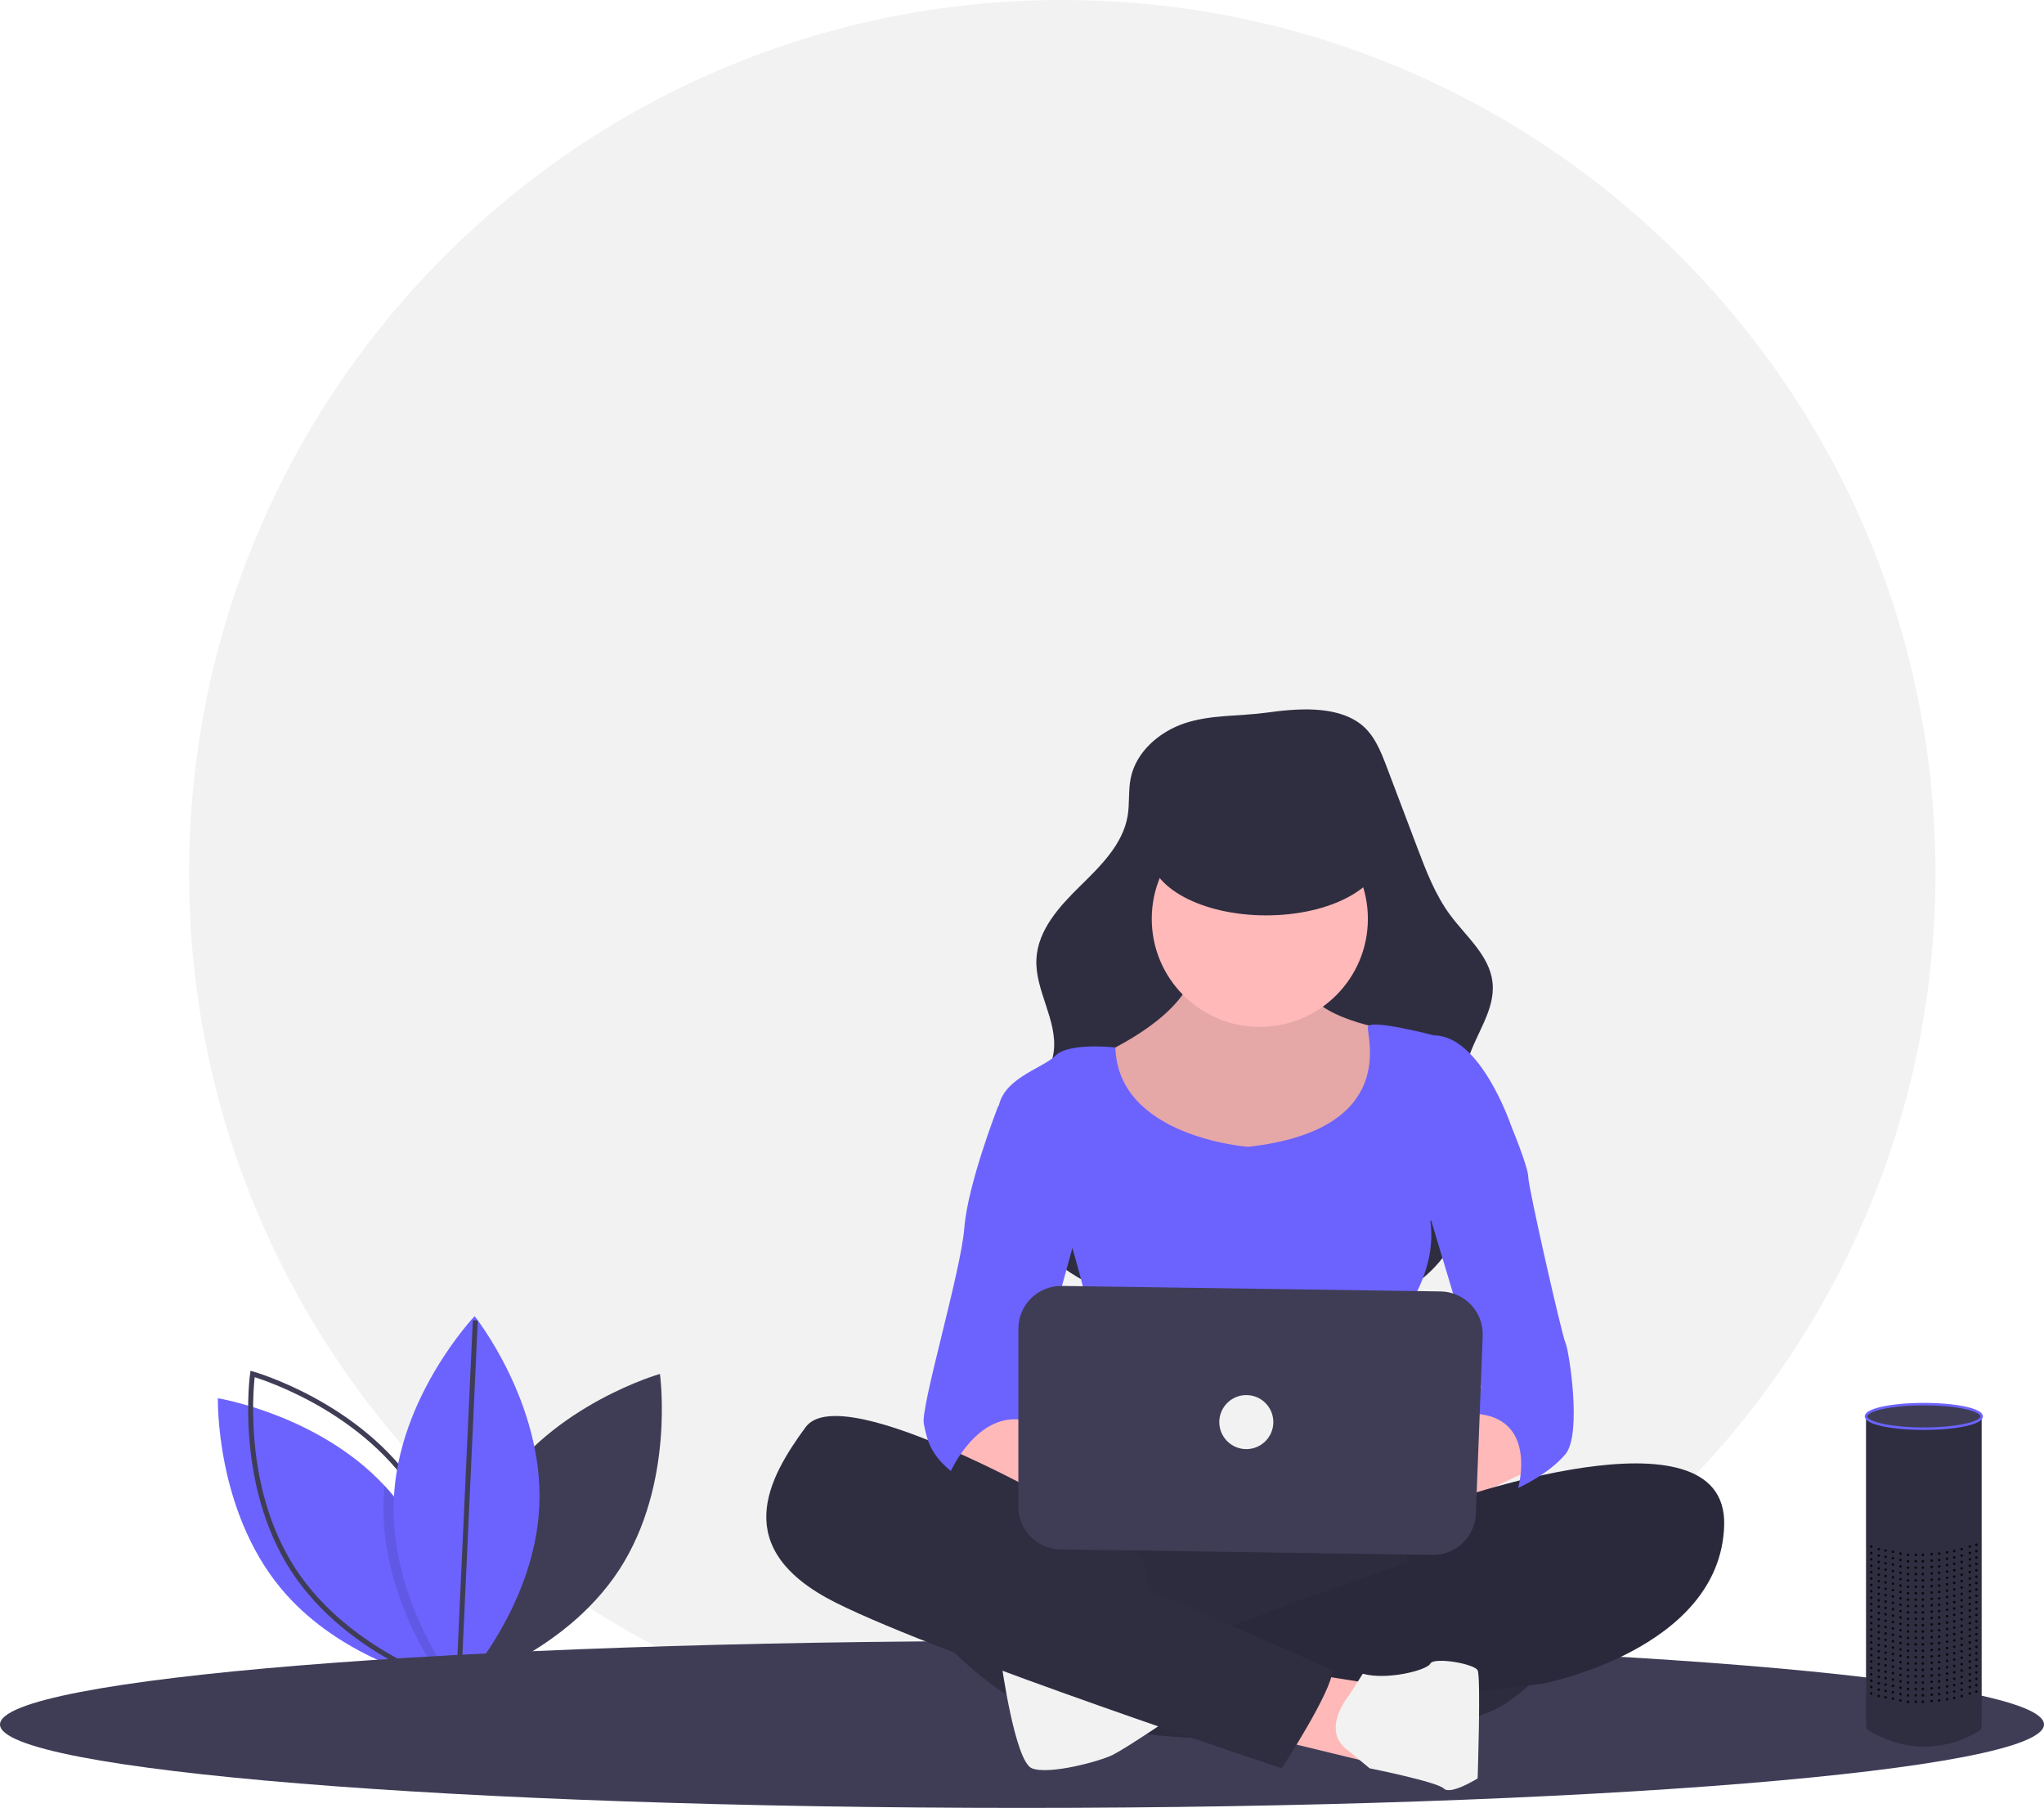
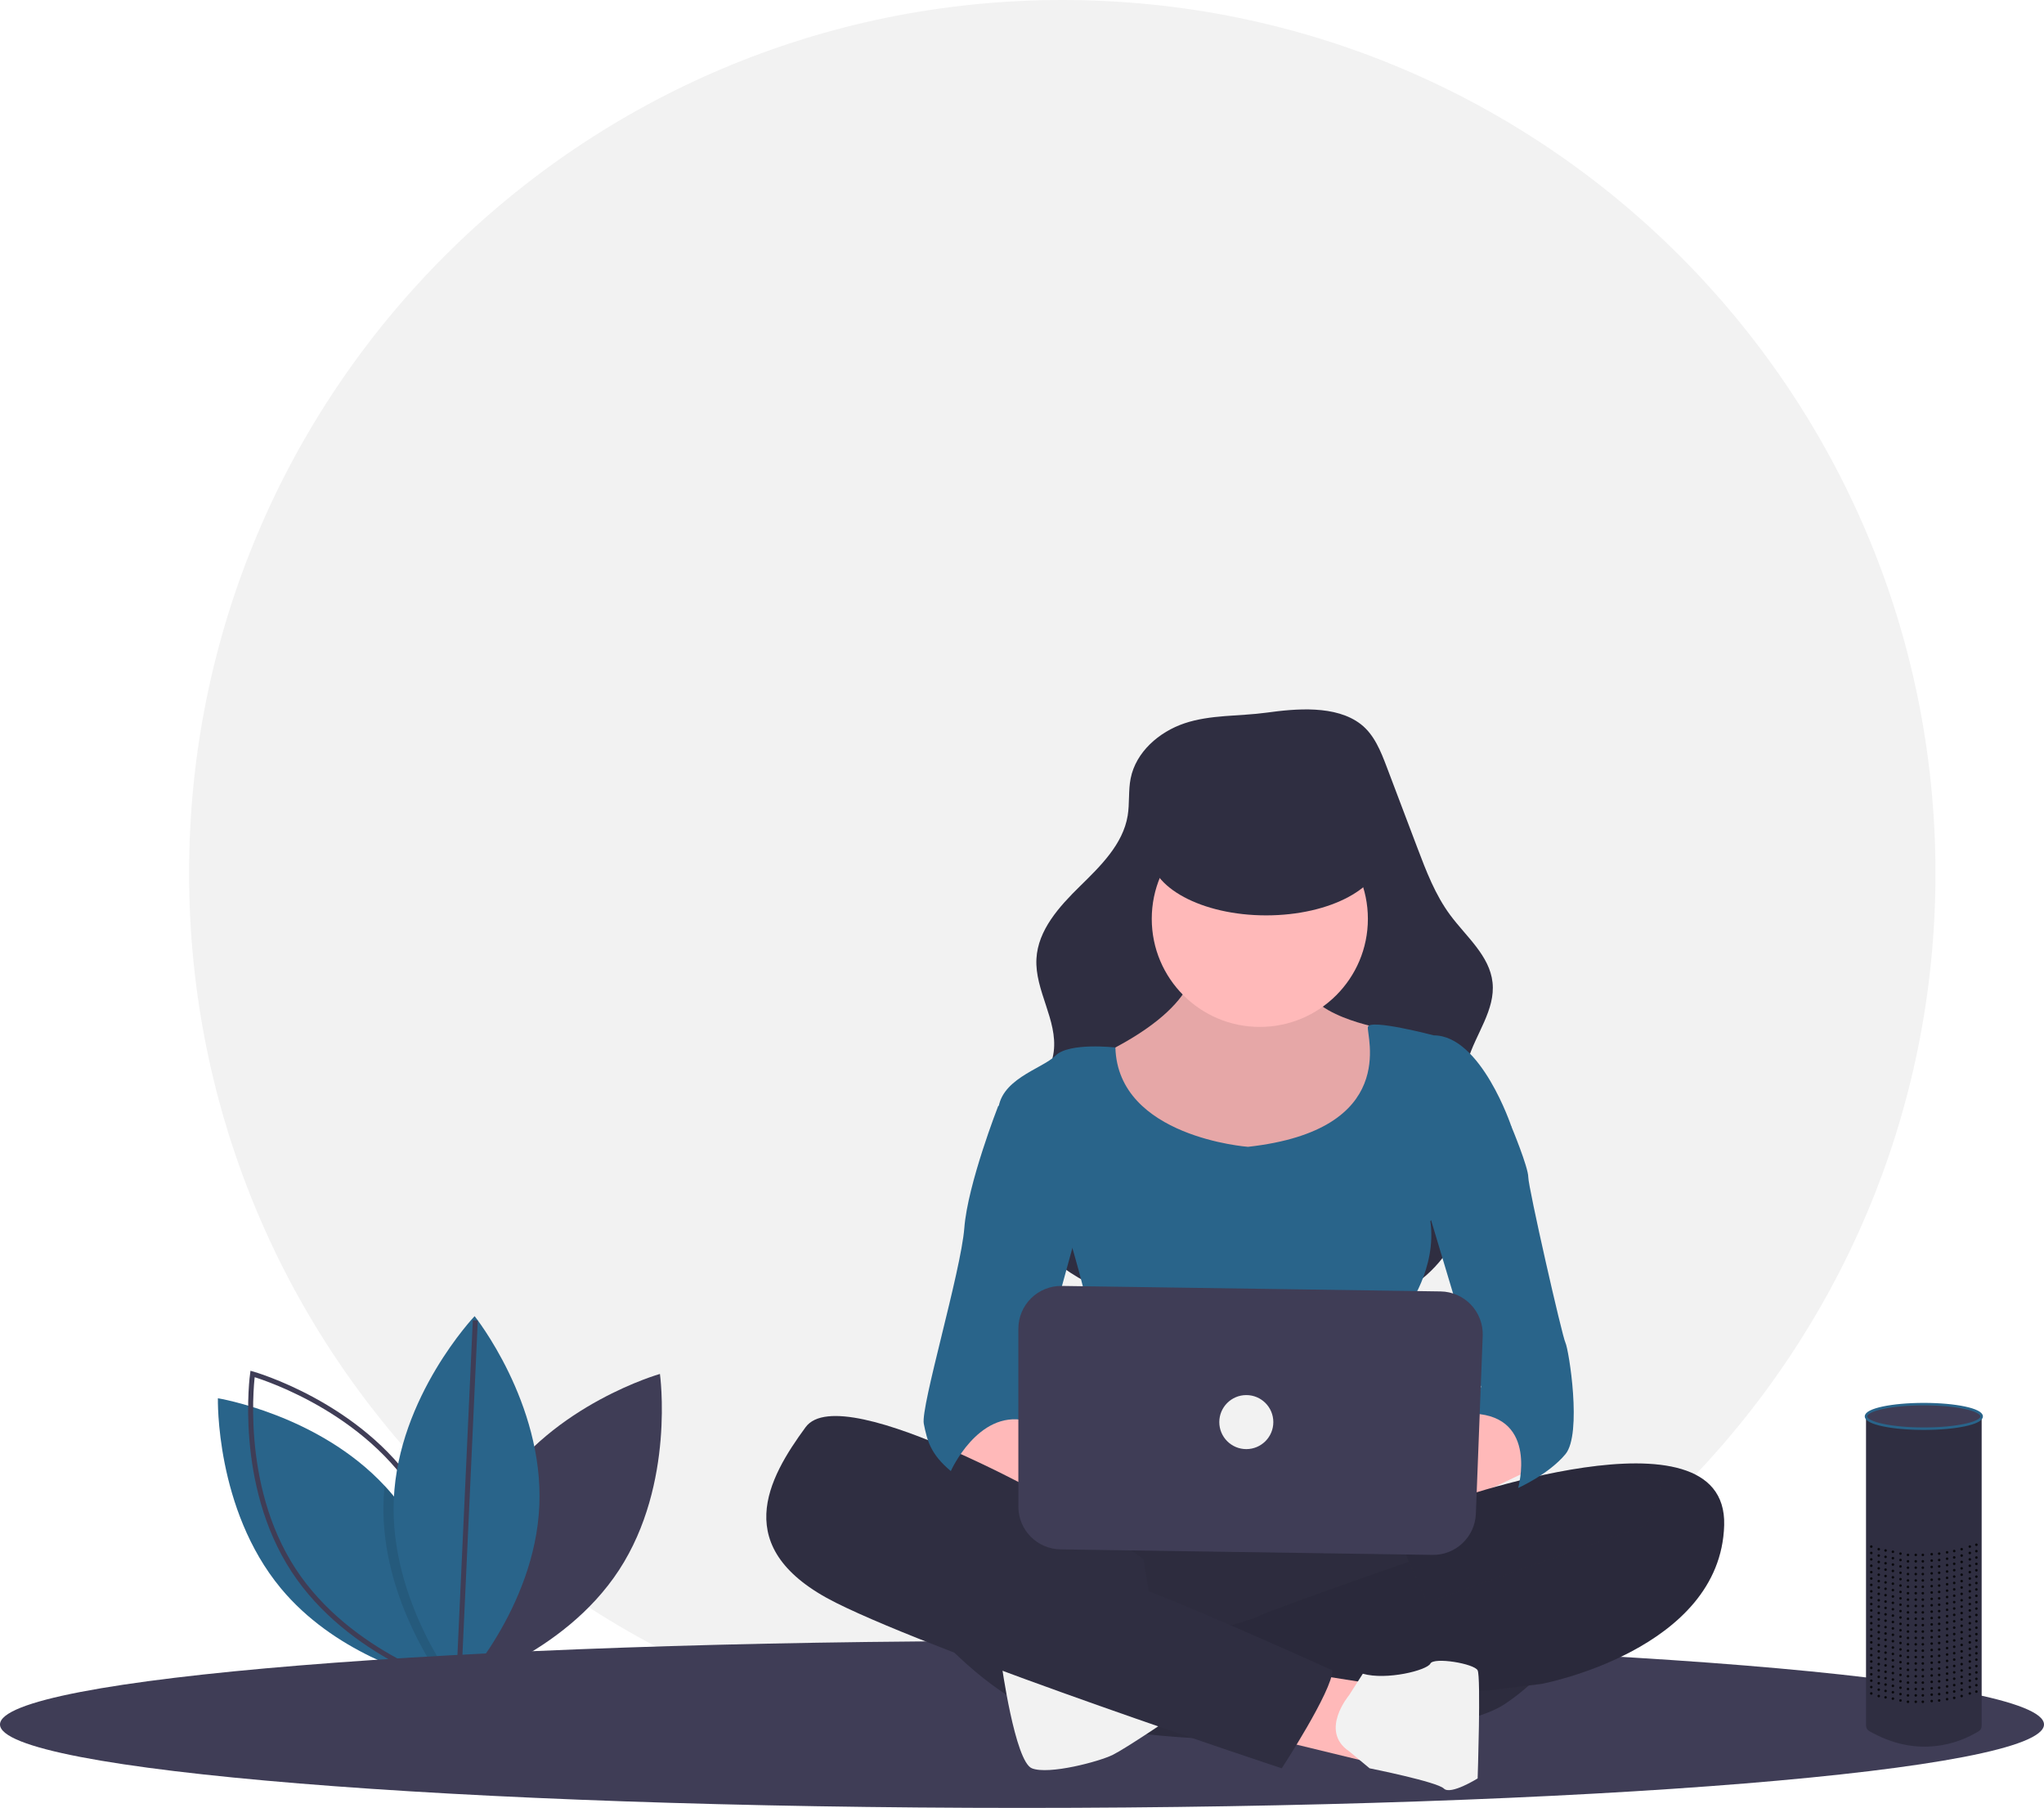
<svg xmlns="http://www.w3.org/2000/svg" id="e4ebe004-ac85-4249-bdf7-a9685d9ba22f" data-name="Layer 1" width="820" height="725.174" viewBox="0 0 820 725.174">
  <circle cx="426.16" cy="350.304" r="350.304" fill="#f2f2f2" />
  <path d="M389.416,685.212c-22.565,34.604-16.382,78.617-16.382,78.617s42.768-12.092,65.333-46.697S454.749,638.515,454.749,638.515,411.981,650.608,389.416,685.212Z" transform="translate(-190 -87.41324)" fill="#3f3d56" />
-   <path d="M372.914,763.426s-.549-.088-1.56-.292c-.806-.164-1.917-.397-3.273-.719-12.12-2.858-44.343-12.517-65.41-37.915-26.367-31.802-25.257-76.233-25.257-76.233s40.317,6.551,66.883,35.11q1.727,1.841,3.36,3.816c22.943,27.671,25.082,64.902,25.251,74.106C372.932,762.678,372.914,763.426,372.914,763.426Z" transform="translate(-190 -87.41324)" fill="#6c63ff" />
+   <path d="M372.914,763.426s-.549-.088-1.56-.292c-.806-.164-1.917-.397-3.273-.719-12.12-2.858-44.343-12.517-65.41-37.915-26.367-31.802-25.257-76.233-25.257-76.233s40.317,6.551,66.883,35.11q1.727,1.841,3.36,3.816c22.943,27.671,25.082,64.902,25.251,74.106C372.932,762.678,372.914,763.426,372.914,763.426Z" transform="translate(-190 -87.41324)" fill="#29648a" />
  <path d="M356.652,685.212c22.565,34.604,16.382,78.617,16.382,78.617s-42.768-12.092-65.333-46.697-16.382-78.617-16.382-78.617S334.087,650.608,356.652,685.212Z" transform="translate(-190 -87.41324)" fill="none" stroke="#3f3d56" stroke-miterlimit="10" stroke-width="2" />
  <path d="M372.908,761.299c-.596.719-1.122,1.332-1.554,1.835-.958,1.093-1.502,1.666-1.502,1.666s-.66-.83-1.771-2.384c-6.095-8.497-25.701-38.71-24.188-73.609q.123-2.744.403-5.429,1.727,1.841,3.36,3.816C370.6,714.864,372.739,752.095,372.908,761.299Z" transform="translate(-190 -87.41324)" opacity="0.1" />
-   <path d="M406.366,691.33C404.583,732.603,373.945,764.8,373.945,764.8s-27.746-34.72-25.962-75.993,32.421-73.47,32.421-73.47S408.15,650.057,406.366,691.33Z" transform="translate(-190 -87.41324)" fill="#6c63ff" />
+   <path d="M406.366,691.33C404.583,732.603,373.945,764.8,373.945,764.8s-27.746-34.72-25.962-75.993,32.421-73.47,32.421-73.47S408.15,650.057,406.366,691.33Z" transform="translate(-190 -87.41324)" fill="#29648a" />
  <line x1="183.945" y1="676.218" x2="190.681" y2="529.608" fill="none" stroke="#3f3d56" stroke-miterlimit="10" stroke-width="2" />
  <ellipse cx="410" cy="691.704" rx="410" ry="33.469" fill="#3f3d56" />
  <path d="M665.161,377.554c-10.222,3.452-19.482,11.526-21.575,22.11-.97,4.906-.375,10.006-1.192,14.94-1.894,11.443-10.876,20.182-19.161,28.3s-16.84,17.55-17.445,29.132c-.662,12.684,8.536,24.566,6.945,37.167-1.849,14.639-17.312,24.126-21.134,38.378-2.552,9.517.575,19.768,5.721,28.171,9.806,16.012,26.566,26.883,44.415,32.711s36.858,7.054,55.633,7.25c22.861.24,47.682-1.723,64.858-16.811a51.959,51.959,0,0,0,17.249-33.826c1.632-17.477-5.663-35.536-.631-52.352,3.167-10.583,11.108-20.249,9.922-31.232-1.159-10.739-10.538-18.351-16.972-27.026-6.008-8.1-9.653-17.666-13.226-27.097L746.345,395.101c-2.403-6.343-5.042-13.015-10.397-17.178-10.026-7.794-26.147-6.263-37.871-4.655C687.201,374.759,675.62,374.022,665.161,377.554Z" transform="translate(-190 -87.41324)" fill="#2f2e41" />
  <path d="M668.99,471.55s5.419,17.612-35.224,37.934,4.064,41.998,4.064,41.998l47.417,10.838s48.772-6.774,54.191-14.902,14.902-35.224,12.193-39.288A63.342,63.342,0,0,0,744.857,500s-32.515-5.419-31.16-20.322S668.99,471.55,668.99,471.55Z" transform="translate(-190 -87.41324)" fill="#ffb9b9" />
  <path d="M668.99,471.55s5.419,17.612-35.224,37.934,4.064,41.998,4.064,41.998l47.417,10.838s48.772-6.774,54.191-14.902,14.902-35.224,12.193-39.288A63.342,63.342,0,0,0,744.857,500s-32.515-5.419-31.16-20.322S668.99,471.55,668.99,471.55Z" transform="translate(-190 -87.41324)" opacity="0.1" />
  <circle cx="505.408" cy="368.557" r="43.353" fill="#ffb9b9" />
-   <path d="M690.666,547.417s-52.211-3.818-53.201-39.843c0,0-18.602-2.155-24.021,3.264s-23.031,9.483-23.031,23.031,29.805,54.191,29.805,54.191,16.257,54.191,9.483,63.674-8.129,33.869-8.129,33.869,67.739-5.419,78.577,0,54.191,5.419,56.9,0S754.34,612.446,754.34,612.446s12.193-16.257,9.483-35.224l32.514-37.934s-12.193-36.579-31.16-36.579c0,0-25.741-6.774-26.418-3.387S751.631,540.643,690.666,547.417Z" transform="translate(-190 -87.41324)" fill="#6c63ff" />
+   <path d="M690.666,547.417s-52.211-3.818-53.201-39.843c0,0-18.602-2.155-24.021,3.264s-23.031,9.483-23.031,23.031,29.805,54.191,29.805,54.191,16.257,54.191,9.483,63.674-8.129,33.869-8.129,33.869,67.739-5.419,78.577,0,54.191,5.419,56.9,0S754.34,612.446,754.34,612.446s12.193-16.257,9.483-35.224l32.514-37.934s-12.193-36.579-31.16-36.579c0,0-25.741-6.774-26.418-3.387S751.631,540.643,690.666,547.417Z" transform="translate(-190 -87.41324)" fill="#29648a" />
  <path d="M568.737,666.637s12.193,18.967,43.353,23.031,36.579-6.774,33.869-9.483-35.224-14.902-35.224-14.902l-18.967-14.902Z" transform="translate(-190 -87.41324)" fill="#ffb9b9" />
  <path d="M790.919,650.38,755.695,670.701s-46.062-2.71-28.45,10.838,50.127,8.129,50.127,8.129l31.16-14.902Z" transform="translate(-190 -87.41324)" fill="#ffb9b9" />
  <path d="M614.799,685.604s-32.515,79.931,6.774,92.124,147.67,9.483,172.056-6.774,31.16-37.934,27.095-44.707-31.16-25.741-50.127-27.095S614.799,685.604,614.799,685.604Z" transform="translate(-190 -87.41324)" fill="#2f2e41" />
  <path d="M614.799,685.604s-32.515,79.931,6.774,92.124,147.67,9.483,172.056-6.774,31.16-37.934,27.095-44.707-31.16-25.741-50.127-27.095S614.799,685.604,614.799,685.604Z" transform="translate(-190 -87.41324)" opacity="0.05" />
  <path d="M768.277,690.57s114.767-41.545,113.412,8.582-73.158,63.674-73.158,63.674l-21.676,2.71L667.635,769.599s4.064-21.676-5.419-24.386c0,0,31.16-8.129,32.515-9.483s78.577-28.45,83.996-29.805,21.676-12.193,33.869-10.838c0,0,13.548-10.838,28.45-8.129L799.048,689.668Z" transform="translate(-190 -87.41324)" fill="#2f2e41" />
  <path d="M768.277,690.57s114.767-41.545,113.412,8.582-73.158,63.674-73.158,63.674l-21.676,2.71L667.635,769.599s4.064-21.676-5.419-24.386c0,0,31.16-8.129,32.515-9.483s78.577-28.45,83.996-29.805,21.676-12.193,33.869-10.838c0,0,13.548-10.838,28.45-8.129L799.048,689.668Z" transform="translate(-190 -87.41324)" opacity="0.1" />
  <polygon points="558 609.885 572.469 642.898 660.529 611.738 667.303 594.126 644.272 590.062 597.97 598.19 577.888 603.61 558 609.885" fill="#2f2e41" />
  <polygon points="558 609.885 572.469 642.898 660.529 611.738 667.303 594.126 644.272 590.062 597.97 598.19 577.888 603.61 558 609.885" opacity="0.1" />
  <path d="M560.608,737.085s25.741,32.515,55.546,40.643,46.062-2.71,46.062-2.71L652.732,737.085l-4.064-24.386-17.612-12.193-35.224-16.257-41.998-13.548s-17.612-2.71-17.612,0,16.257,43.353,16.257,43.353Z" transform="translate(-190 -87.41324)" fill="#2f2e41" />
  <path d="M591.768,754.697s5.419,39.288,12.193,41.998,27.095-2.71,32.514-5.419,23.839-15.211,23.839-15.211S595.832,751.987,591.768,754.697Z" transform="translate(-190 -87.41324)" fill="#f2f2f2" />
  <polygon points="525.052 671.348 550.793 675.412 548.083 706.572 512.18 697.851 525.052 671.348" fill="#ffb9b9" />
  <path d="M731.18,767.433s-12.064,14.359.129,22.488l8.129,6.774s27.095,5.419,29.805,8.129,13.548-4.064,13.548-4.064,1.355-40.643,0-43.353-17.612-5.419-18.967-2.71-17.612,6.774-27.095,4.064Z" transform="translate(-190 -87.41324)" fill="#f2f2f2" />
  <path d="M622.928,695.087S528.094,639.541,513.191,659.863s-31.16,48.772,12.193,70.448,178.83,66.384,178.83,66.384,20.322-31.16,20.322-39.288c0,0-71.803-32.515-83.996-35.224s-60.965-33.869-67.739-36.579-16.257-10.838-16.257-10.838Z" transform="translate(-190 -87.41324)" fill="#2f2e41" />
-   <path d="M595.832,527.095l-5.419,4.064s-12.193,31.16-13.548,48.772-17.612,71.803-16.257,78.577,2.71,12.193,10.838,18.967c0,0,10.838-24.386,29.805-20.322l23.031-83.996Z" transform="translate(-190 -87.41324)" fill="#6c63ff" />
-   <path d="M785.5,527.095,796.338,539.288s6.774,16.257,6.774,20.322,13.548,63.674,14.902,66.384,6.774,36.579,0,44.707-18.967,13.548-18.967,13.548,8.129-28.45-17.612-29.805l2.71-10.838-24.386-81.286Z" transform="translate(-190 -87.41324)" fill="#6c63ff" />
+   <path d="M595.832,527.095l-5.419,4.064s-12.193,31.16-13.548,48.772-17.612,71.803-16.257,78.577,2.71,12.193,10.838,18.967c0,0,10.838-24.386,29.805-20.322l23.031-83.996Z" transform="translate(-190 -87.41324)" fill="#29648a" />
+   <path d="M785.5,527.095,796.338,539.288s6.774,16.257,6.774,20.322,13.548,63.674,14.902,66.384,6.774,36.579,0,44.707-18.967,13.548-18.967,13.548,8.129-28.45-17.612-29.805l2.71-10.838-24.386-81.286Z" transform="translate(-190 -87.41324)" fill="#29648a" />
  <path d="M598.542,620.37v71.361A17.157,17.157,0,0,0,615.444,708.885l149.238,2.211a17.157,17.157,0,0,0,17.398-16.495l2.745-71.369a17.157,17.157,0,0,0-16.895-17.814l-151.983-2.203A17.157,17.157,0,0,0,598.542,620.37Z" transform="translate(-190 -87.41324)" fill="#3f3d56" />
  <ellipse cx="507.95" cy="342.039" rx="46.665" ry="25.127" fill="#2f2e41" />
  <circle cx="499.989" cy="570.418" r="10.838" fill="#f2f2f2" />
  <path d="M984.99,655.635V779.402c0,2.126-1.144,2.43-3.004,3.461-6.274,3.48-21.74,9.68-40.308-.133-1.906-1.007-3.08-1.348-3.08-3.504V656.428S962.19,665.944,984.99,655.635Z" transform="translate(-190 -87.41324)" fill="#2f2e41" />
-   <ellipse cx="771.794" cy="568.138" rx="23.196" ry="4.926" fill="#3f3d56" stroke="#6c63ff" stroke-miterlimit="10" />
+   <ellipse cx="771.794" cy="568.138" rx="23.196" ry="4.926" fill="#3f3d56" stroke="#29648a" stroke-miterlimit="10" />
  <g opacity="0.8">
    <circle cx="792.877" cy="619.616" r="0.52" />
    <circle cx="790.235" cy="620.355" r="0.52" />
    <circle cx="786.971" cy="621.395" r="0.52" />
    <circle cx="781.118" cy="622.656" r="0.52" />
    <circle cx="774.948" cy="623.403" r="0.52" />
    <circle cx="768.557" cy="623.697" r="0.52" />
    <circle cx="759.384" cy="622.436" r="0.52" />
    <circle cx="762.423" cy="623.177" r="0.52" />
    <circle cx="753.707" cy="621.395" r="0.52" />
    <circle cx="756.441" cy="621.916" r="0.52" />
    <circle cx="750.71" cy="620.355" r="0.52" />
    <circle cx="783.982" cy="622.136" r="0.52" />
    <circle cx="777.944" cy="623.177" r="0.52" />
    <circle cx="771.391" cy="623.697" r="0.52" />
    <circle cx="765.43" cy="623.697" r="0.52" />
  </g>
  <g opacity="0.8">
    <circle cx="792.877" cy="622.177" r="0.52" />
    <circle cx="790.235" cy="622.916" r="0.52" />
    <circle cx="786.971" cy="623.956" r="0.52" />
    <circle cx="781.118" cy="625.217" r="0.52" />
    <circle cx="774.948" cy="625.964" r="0.52" />
    <circle cx="768.557" cy="626.258" r="0.52" />
    <circle cx="759.384" cy="624.997" r="0.52" />
    <circle cx="762.423" cy="625.738" r="0.52" />
    <circle cx="753.707" cy="623.956" r="0.52" />
    <circle cx="756.441" cy="624.477" r="0.52" />
    <circle cx="750.71" cy="622.916" r="0.52" />
    <circle cx="783.982" cy="624.697" r="0.52" />
    <circle cx="777.944" cy="625.738" r="0.52" />
    <circle cx="771.391" cy="626.258" r="0.52" />
    <circle cx="765.43" cy="626.258" r="0.52" />
  </g>
  <g opacity="0.8">
    <circle cx="792.877" cy="624.738" r="0.52" />
    <circle cx="790.235" cy="625.477" r="0.52" />
    <circle cx="786.971" cy="626.517" r="0.52" />
    <circle cx="781.118" cy="627.778" r="0.52" />
    <circle cx="774.948" cy="628.525" r="0.52" />
    <circle cx="768.557" cy="628.819" r="0.52" />
    <circle cx="759.384" cy="627.558" r="0.52" />
    <circle cx="762.423" cy="628.299" r="0.52" />
    <circle cx="753.707" cy="626.517" r="0.52" />
    <circle cx="756.441" cy="627.038" r="0.52" />
    <circle cx="750.71" cy="625.477" r="0.52" />
    <circle cx="783.982" cy="627.258" r="0.52" />
    <circle cx="777.944" cy="628.299" r="0.52" />
    <circle cx="771.391" cy="628.819" r="0.52" />
    <circle cx="765.43" cy="628.819" r="0.52" />
  </g>
  <g opacity="0.8">
    <circle cx="792.877" cy="627.299" r="0.52" />
    <circle cx="790.235" cy="628.038" r="0.52" />
    <circle cx="786.971" cy="629.079" r="0.52" />
    <circle cx="781.118" cy="630.339" r="0.52" />
    <circle cx="774.948" cy="631.087" r="0.52" />
    <circle cx="768.557" cy="631.38" r="0.52" />
    <circle cx="759.384" cy="630.119" r="0.52" />
    <circle cx="762.423" cy="630.86" r="0.52" />
    <circle cx="753.707" cy="629.079" r="0.52" />
    <circle cx="756.441" cy="629.599" r="0.52" />
    <circle cx="750.71" cy="628.038" r="0.52" />
    <circle cx="783.982" cy="629.819" r="0.52" />
    <circle cx="777.944" cy="630.86" r="0.52" />
    <circle cx="771.391" cy="631.38" r="0.52" />
    <circle cx="765.43" cy="631.38" r="0.52" />
  </g>
  <g opacity="0.8">
    <circle cx="792.877" cy="629.86" r="0.52" />
    <circle cx="790.235" cy="630.599" r="0.52" />
    <circle cx="786.971" cy="631.64" r="0.52" />
    <circle cx="781.118" cy="632.9" r="0.52" />
    <circle cx="774.948" cy="633.648" r="0.52" />
    <circle cx="768.557" cy="633.941" r="0.52" />
    <circle cx="759.384" cy="632.68" r="0.52" />
    <circle cx="762.423" cy="633.421" r="0.52" />
    <circle cx="753.707" cy="631.64" r="0.52" />
    <circle cx="756.441" cy="632.16" r="0.52" />
    <circle cx="750.71" cy="630.599" r="0.52" />
    <circle cx="783.982" cy="632.38" r="0.52" />
    <circle cx="777.944" cy="633.421" r="0.52" />
    <circle cx="771.391" cy="633.941" r="0.52" />
    <circle cx="765.43" cy="633.941" r="0.52" />
  </g>
  <g opacity="0.8">
    <circle cx="792.877" cy="632.421" r="0.52" />
    <circle cx="790.235" cy="633.16" r="0.52" />
    <circle cx="786.971" cy="634.201" r="0.52" />
    <circle cx="781.118" cy="635.461" r="0.52" />
    <circle cx="774.948" cy="636.209" r="0.52" />
    <circle cx="768.557" cy="636.502" r="0.52" />
    <circle cx="759.384" cy="635.241" r="0.52" />
    <circle cx="762.423" cy="635.982" r="0.52" />
    <circle cx="753.707" cy="634.201" r="0.52" />
    <circle cx="756.441" cy="634.721" r="0.52" />
    <circle cx="750.71" cy="633.16" r="0.52" />
    <circle cx="783.982" cy="634.941" r="0.52" />
    <circle cx="777.944" cy="635.982" r="0.52" />
    <circle cx="771.391" cy="636.502" r="0.52" />
    <circle cx="765.43" cy="636.502" r="0.52" />
  </g>
  <g opacity="0.8">
    <circle cx="792.877" cy="634.982" r="0.52" />
    <circle cx="790.235" cy="635.721" r="0.52" />
    <circle cx="786.971" cy="636.762" r="0.52" />
    <circle cx="781.118" cy="638.022" r="0.52" />
    <circle cx="774.948" cy="638.77" r="0.52" />
    <circle cx="768.557" cy="639.063" r="0.52" />
    <circle cx="759.384" cy="637.802" r="0.52" />
    <circle cx="762.423" cy="638.543" r="0.52" />
    <circle cx="753.707" cy="636.762" r="0.52" />
    <circle cx="756.441" cy="637.282" r="0.52" />
    <circle cx="750.71" cy="635.721" r="0.52" />
    <circle cx="783.982" cy="637.502" r="0.52" />
    <circle cx="777.944" cy="638.543" r="0.52" />
    <circle cx="771.391" cy="639.063" r="0.52" />
    <circle cx="765.43" cy="639.063" r="0.52" />
  </g>
  <g opacity="0.8">
    <circle cx="792.877" cy="637.543" r="0.52" />
    <circle cx="790.235" cy="638.282" r="0.52" />
    <circle cx="786.971" cy="639.323" r="0.52" />
    <circle cx="781.118" cy="640.583" r="0.52" />
    <circle cx="774.948" cy="641.331" r="0.52" />
    <circle cx="768.557" cy="641.624" r="0.52" />
    <circle cx="759.384" cy="640.363" r="0.52" />
    <circle cx="762.423" cy="641.104" r="0.52" />
    <circle cx="753.707" cy="639.323" r="0.52" />
    <circle cx="756.441" cy="639.843" r="0.52" />
    <circle cx="750.71" cy="638.282" r="0.52" />
    <circle cx="783.982" cy="640.063" r="0.52" />
    <circle cx="777.944" cy="641.104" r="0.52" />
    <circle cx="771.391" cy="641.624" r="0.52" />
    <circle cx="765.43" cy="641.624" r="0.52" />
  </g>
  <g opacity="0.8">
    <circle cx="792.877" cy="640.104" r="0.52" />
    <circle cx="790.235" cy="640.843" r="0.52" />
    <circle cx="786.971" cy="641.884" r="0.52" />
    <circle cx="781.118" cy="643.144" r="0.52" />
    <circle cx="774.948" cy="643.892" r="0.52" />
    <circle cx="768.557" cy="644.185" r="0.52" />
    <circle cx="759.384" cy="642.924" r="0.52" />
    <circle cx="762.423" cy="643.665" r="0.52" />
    <circle cx="753.707" cy="641.884" r="0.52" />
    <circle cx="756.441" cy="642.404" r="0.52" />
    <circle cx="750.71" cy="640.843" r="0.52" />
    <circle cx="783.982" cy="642.624" r="0.52" />
    <circle cx="777.944" cy="643.665" r="0.52" />
    <circle cx="771.391" cy="644.185" r="0.52" />
    <circle cx="765.43" cy="644.185" r="0.52" />
  </g>
  <g opacity="0.8">
    <circle cx="792.877" cy="642.665" r="0.52" />
    <circle cx="790.235" cy="643.404" r="0.52" />
    <circle cx="786.971" cy="644.445" r="0.52" />
    <circle cx="781.118" cy="645.706" r="0.52" />
    <circle cx="774.948" cy="646.453" r="0.52" />
    <circle cx="768.557" cy="646.746" r="0.52" />
    <circle cx="759.384" cy="645.485" r="0.52" />
    <circle cx="762.423" cy="646.226" r="0.52" />
    <circle cx="753.707" cy="644.445" r="0.52" />
    <circle cx="756.441" cy="644.965" r="0.52" />
    <circle cx="750.71" cy="643.404" r="0.52" />
    <circle cx="783.982" cy="645.185" r="0.52" />
    <circle cx="777.944" cy="646.226" r="0.52" />
    <circle cx="771.391" cy="646.746" r="0.52" />
    <circle cx="765.43" cy="646.746" r="0.52" />
  </g>
  <g opacity="0.8">
    <circle cx="792.877" cy="645.226" r="0.52" />
    <circle cx="790.235" cy="645.965" r="0.52" />
    <circle cx="786.971" cy="647.006" r="0.52" />
    <circle cx="781.118" cy="648.267" r="0.52" />
    <circle cx="774.948" cy="649.014" r="0.52" />
    <circle cx="768.557" cy="649.307" r="0.52" />
    <circle cx="759.384" cy="648.046" r="0.52" />
    <circle cx="762.423" cy="648.787" r="0.52" />
    <circle cx="753.707" cy="647.006" r="0.52" />
    <circle cx="756.441" cy="647.526" r="0.52" />
    <circle cx="750.71" cy="645.965" r="0.52" />
    <circle cx="783.982" cy="647.746" r="0.52" />
    <circle cx="777.944" cy="648.787" r="0.52" />
    <circle cx="771.391" cy="649.307" r="0.52" />
    <circle cx="765.43" cy="649.307" r="0.52" />
  </g>
  <g opacity="0.8">
    <circle cx="792.877" cy="647.787" r="0.52" />
    <circle cx="790.235" cy="648.526" r="0.52" />
    <circle cx="786.971" cy="649.567" r="0.52" />
    <circle cx="781.118" cy="650.828" r="0.52" />
    <circle cx="774.948" cy="651.575" r="0.52" />
    <circle cx="768.557" cy="651.868" r="0.52" />
    <circle cx="759.384" cy="650.607" r="0.52" />
    <circle cx="762.423" cy="651.348" r="0.52" />
    <circle cx="753.707" cy="649.567" r="0.52" />
    <circle cx="756.441" cy="650.087" r="0.52" />
    <circle cx="750.71" cy="648.526" r="0.52" />
    <circle cx="783.982" cy="650.307" r="0.52" />
    <circle cx="777.944" cy="651.348" r="0.52" />
    <circle cx="771.391" cy="651.868" r="0.52" />
    <circle cx="765.43" cy="651.868" r="0.52" />
  </g>
  <g opacity="0.8">
    <circle cx="792.877" cy="650.348" r="0.52" />
    <circle cx="790.235" cy="651.087" r="0.52" />
    <circle cx="786.971" cy="652.128" r="0.52" />
    <circle cx="781.118" cy="653.389" r="0.52" />
    <circle cx="774.948" cy="654.136" r="0.52" />
    <circle cx="768.557" cy="654.429" r="0.52" />
    <circle cx="759.384" cy="653.168" r="0.52" />
    <circle cx="762.423" cy="653.909" r="0.52" />
    <circle cx="753.707" cy="652.128" r="0.52" />
    <circle cx="756.441" cy="652.648" r="0.52" />
    <circle cx="750.71" cy="651.087" r="0.52" />
    <circle cx="783.982" cy="652.868" r="0.52" />
    <circle cx="777.944" cy="653.909" r="0.52" />
    <circle cx="771.391" cy="654.429" r="0.52" />
    <circle cx="765.43" cy="654.429" r="0.52" />
  </g>
  <g opacity="0.8">
    <circle cx="792.877" cy="652.909" r="0.52" />
    <circle cx="790.235" cy="653.648" r="0.52" />
    <circle cx="786.971" cy="654.689" r="0.52" />
    <circle cx="781.118" cy="655.95" r="0.52" />
    <circle cx="774.948" cy="656.697" r="0.52" />
    <circle cx="768.557" cy="656.99" r="0.52" />
    <circle cx="759.384" cy="655.73" r="0.52" />
    <circle cx="762.423" cy="656.47" r="0.52" />
    <circle cx="753.707" cy="654.689" r="0.52" />
    <circle cx="756.441" cy="655.209" r="0.52" />
    <circle cx="750.71" cy="653.648" r="0.52" />
    <circle cx="783.982" cy="655.429" r="0.52" />
    <circle cx="777.944" cy="656.47" r="0.52" />
    <circle cx="771.391" cy="656.99" r="0.52" />
    <circle cx="765.43" cy="656.99" r="0.52" />
  </g>
  <g opacity="0.8">
    <circle cx="792.877" cy="655.47" r="0.52" />
    <circle cx="790.235" cy="656.209" r="0.52" />
    <circle cx="786.971" cy="657.25" r="0.52" />
    <circle cx="781.118" cy="658.511" r="0.52" />
    <circle cx="774.948" cy="659.258" r="0.52" />
    <circle cx="768.557" cy="659.551" r="0.52" />
    <circle cx="759.384" cy="658.291" r="0.52" />
    <circle cx="762.423" cy="659.031" r="0.52" />
    <circle cx="753.707" cy="657.25" r="0.52" />
    <circle cx="756.441" cy="657.77" r="0.52" />
    <circle cx="750.71" cy="656.209" r="0.52" />
    <circle cx="783.982" cy="657.99" r="0.52" />
    <circle cx="777.944" cy="659.031" r="0.52" />
    <circle cx="771.391" cy="659.551" r="0.52" />
    <circle cx="765.43" cy="659.551" r="0.52" />
  </g>
  <g opacity="0.8">
    <circle cx="792.877" cy="658.031" r="0.52" />
    <circle cx="790.235" cy="658.77" r="0.52" />
    <circle cx="786.971" cy="659.811" r="0.52" />
    <circle cx="781.118" cy="661.072" r="0.52" />
    <circle cx="774.948" cy="661.819" r="0.52" />
    <circle cx="768.557" cy="662.112" r="0.52" />
    <circle cx="759.384" cy="660.852" r="0.52" />
    <circle cx="762.423" cy="661.592" r="0.52" />
    <circle cx="753.707" cy="659.811" r="0.52" />
    <circle cx="756.441" cy="660.331" r="0.52" />
    <circle cx="750.71" cy="658.77" r="0.52" />
    <circle cx="783.982" cy="660.551" r="0.52" />
    <circle cx="777.944" cy="661.592" r="0.52" />
    <circle cx="771.391" cy="662.112" r="0.52" />
    <circle cx="765.43" cy="662.112" r="0.52" />
  </g>
  <g opacity="0.8">
    <circle cx="792.877" cy="660.592" r="0.52" />
    <circle cx="790.235" cy="661.331" r="0.52" />
    <circle cx="786.971" cy="662.372" r="0.52" />
    <circle cx="781.118" cy="663.633" r="0.52" />
    <circle cx="774.948" cy="664.38" r="0.52" />
    <circle cx="768.557" cy="664.673" r="0.52" />
    <circle cx="759.384" cy="663.413" r="0.52" />
    <circle cx="762.423" cy="664.153" r="0.52" />
    <circle cx="753.707" cy="662.372" r="0.52" />
    <circle cx="756.441" cy="662.892" r="0.52" />
    <circle cx="750.71" cy="661.331" r="0.52" />
    <circle cx="783.982" cy="663.112" r="0.52" />
    <circle cx="777.944" cy="664.153" r="0.52" />
    <circle cx="771.391" cy="664.673" r="0.52" />
    <circle cx="765.43" cy="664.673" r="0.52" />
  </g>
  <g opacity="0.8">
    <circle cx="792.877" cy="663.153" r="0.52" />
    <circle cx="790.235" cy="663.892" r="0.52" />
    <circle cx="786.971" cy="664.933" r="0.52" />
    <circle cx="781.118" cy="666.194" r="0.52" />
    <circle cx="774.948" cy="666.941" r="0.52" />
    <circle cx="768.557" cy="667.234" r="0.52" />
    <circle cx="759.384" cy="665.974" r="0.52" />
    <circle cx="762.423" cy="666.714" r="0.52" />
    <circle cx="753.707" cy="664.933" r="0.52" />
    <circle cx="756.441" cy="665.453" r="0.52" />
    <circle cx="750.71" cy="663.892" r="0.52" />
    <circle cx="783.982" cy="665.673" r="0.52" />
    <circle cx="777.944" cy="666.714" r="0.52" />
    <circle cx="771.391" cy="667.234" r="0.52" />
    <circle cx="765.43" cy="667.234" r="0.52" />
  </g>
  <g opacity="0.8">
    <circle cx="792.877" cy="665.714" r="0.52" />
    <circle cx="790.235" cy="666.453" r="0.52" />
    <circle cx="786.971" cy="667.494" r="0.52" />
    <circle cx="781.118" cy="668.755" r="0.52" />
    <circle cx="774.948" cy="669.502" r="0.52" />
    <circle cx="768.557" cy="669.796" r="0.52" />
    <circle cx="759.384" cy="668.535" r="0.52" />
    <circle cx="762.423" cy="669.275" r="0.52" />
    <circle cx="753.707" cy="667.494" r="0.52" />
    <circle cx="756.441" cy="668.014" r="0.52" />
    <circle cx="750.71" cy="666.453" r="0.52" />
    <circle cx="783.982" cy="668.234" r="0.52" />
    <circle cx="777.944" cy="669.275" r="0.52" />
    <circle cx="771.391" cy="669.796" r="0.52" />
    <circle cx="765.43" cy="669.796" r="0.52" />
  </g>
  <g opacity="0.8">
    <circle cx="792.877" cy="668.275" r="0.52" />
    <circle cx="790.235" cy="669.014" r="0.52" />
    <circle cx="786.971" cy="670.055" r="0.52" />
    <circle cx="781.118" cy="671.316" r="0.52" />
    <circle cx="774.948" cy="672.063" r="0.52" />
    <circle cx="768.557" cy="672.357" r="0.52" />
    <circle cx="759.384" cy="671.096" r="0.52" />
    <circle cx="762.423" cy="671.836" r="0.52" />
    <circle cx="753.707" cy="670.055" r="0.52" />
    <circle cx="756.441" cy="670.575" r="0.52" />
    <circle cx="750.71" cy="669.014" r="0.52" />
    <circle cx="783.982" cy="670.795" r="0.52" />
    <circle cx="777.944" cy="671.836" r="0.52" />
    <circle cx="771.391" cy="672.357" r="0.52" />
    <circle cx="765.43" cy="672.357" r="0.52" />
  </g>
  <g opacity="0.8">
    <circle cx="792.877" cy="670.836" r="0.52" />
    <circle cx="790.235" cy="671.575" r="0.52" />
    <circle cx="786.971" cy="672.616" r="0.52" />
    <circle cx="781.118" cy="673.877" r="0.52" />
    <circle cx="774.948" cy="674.624" r="0.52" />
    <circle cx="768.557" cy="674.918" r="0.52" />
    <circle cx="759.384" cy="673.657" r="0.52" />
    <circle cx="762.423" cy="674.397" r="0.52" />
    <circle cx="753.707" cy="672.616" r="0.52" />
    <circle cx="756.441" cy="673.136" r="0.52" />
    <circle cx="750.71" cy="671.575" r="0.52" />
    <circle cx="783.982" cy="673.356" r="0.52" />
    <circle cx="777.944" cy="674.397" r="0.52" />
    <circle cx="771.391" cy="674.918" r="0.52" />
    <circle cx="765.43" cy="674.918" r="0.52" />
  </g>
  <g opacity="0.8">
    <circle cx="792.877" cy="673.397" r="0.52" />
    <circle cx="790.235" cy="674.136" r="0.52" />
    <circle cx="786.971" cy="675.177" r="0.52" />
    <circle cx="781.118" cy="676.438" r="0.52" />
    <circle cx="774.948" cy="677.185" r="0.52" />
    <circle cx="768.557" cy="677.479" r="0.52" />
    <circle cx="759.384" cy="676.218" r="0.52" />
    <circle cx="762.423" cy="676.958" r="0.52" />
    <circle cx="753.707" cy="675.177" r="0.52" />
    <circle cx="756.441" cy="675.697" r="0.52" />
    <circle cx="750.71" cy="674.136" r="0.52" />
    <circle cx="783.982" cy="675.917" r="0.52" />
    <circle cx="777.944" cy="676.958" r="0.52" />
    <circle cx="771.391" cy="677.479" r="0.52" />
    <circle cx="765.43" cy="677.479" r="0.52" />
  </g>
  <g opacity="0.8">
    <circle cx="792.877" cy="675.958" r="0.52" />
    <circle cx="790.235" cy="676.697" r="0.52" />
    <circle cx="786.971" cy="677.738" r="0.52" />
    <circle cx="781.118" cy="678.999" r="0.52" />
    <circle cx="774.948" cy="679.746" r="0.52" />
    <circle cx="768.557" cy="680.04" r="0.52" />
    <circle cx="759.384" cy="678.779" r="0.52" />
    <circle cx="762.423" cy="679.519" r="0.52" />
    <circle cx="753.707" cy="677.738" r="0.52" />
    <circle cx="756.441" cy="678.258" r="0.52" />
    <circle cx="750.71" cy="676.697" r="0.52" />
    <circle cx="783.982" cy="678.478" r="0.52" />
    <circle cx="777.944" cy="679.519" r="0.52" />
    <circle cx="771.391" cy="680.04" r="0.52" />
    <circle cx="765.43" cy="680.04" r="0.52" />
  </g>
  <g opacity="0.8">
    <circle cx="792.877" cy="678.519" r="0.52" />
    <circle cx="790.235" cy="679.258" r="0.52" />
    <circle cx="786.971" cy="680.299" r="0.52" />
    <circle cx="781.118" cy="681.56" r="0.52" />
    <circle cx="774.948" cy="682.307" r="0.52" />
    <circle cx="768.557" cy="682.601" r="0.52" />
    <circle cx="759.384" cy="681.34" r="0.52" />
    <circle cx="762.423" cy="682.08" r="0.52" />
    <circle cx="753.707" cy="680.299" r="0.52" />
    <circle cx="756.441" cy="680.819" r="0.52" />
    <circle cx="750.71" cy="679.258" r="0.52" />
    <circle cx="783.982" cy="681.039" r="0.52" />
    <circle cx="777.944" cy="682.08" r="0.52" />
    <circle cx="771.391" cy="682.601" r="0.52" />
    <circle cx="765.43" cy="682.601" r="0.52" />
  </g>
</svg>
